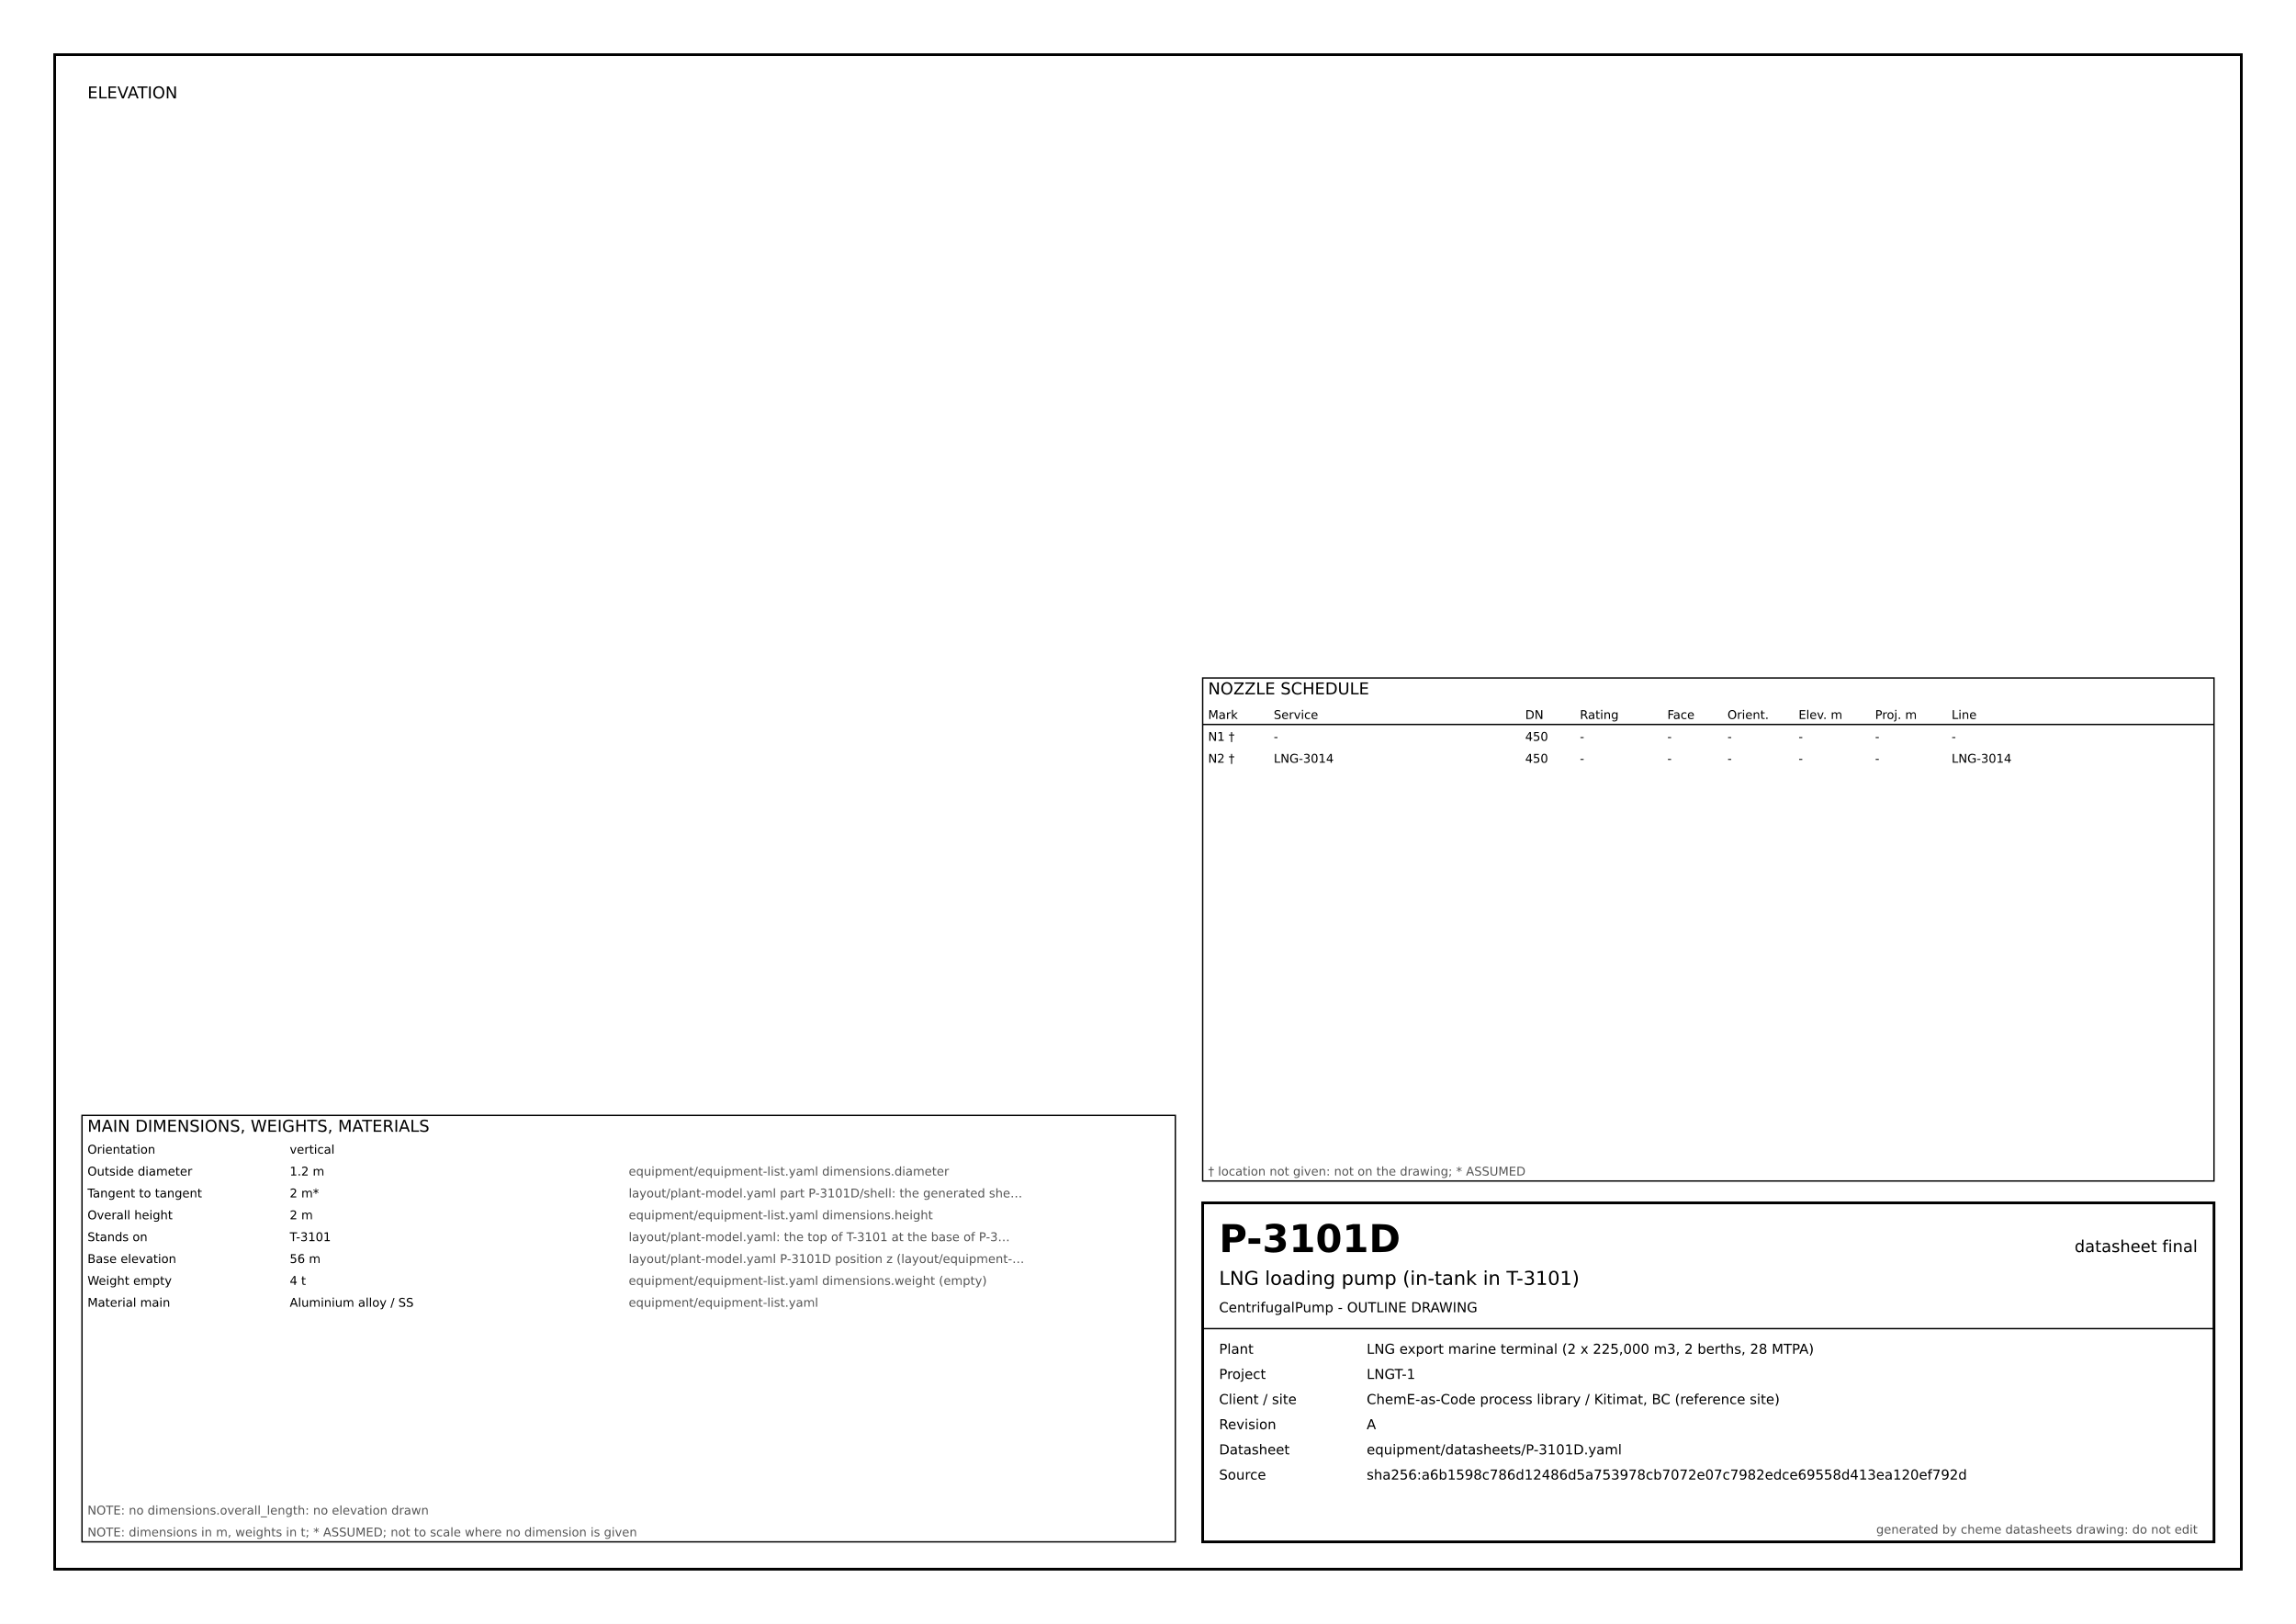
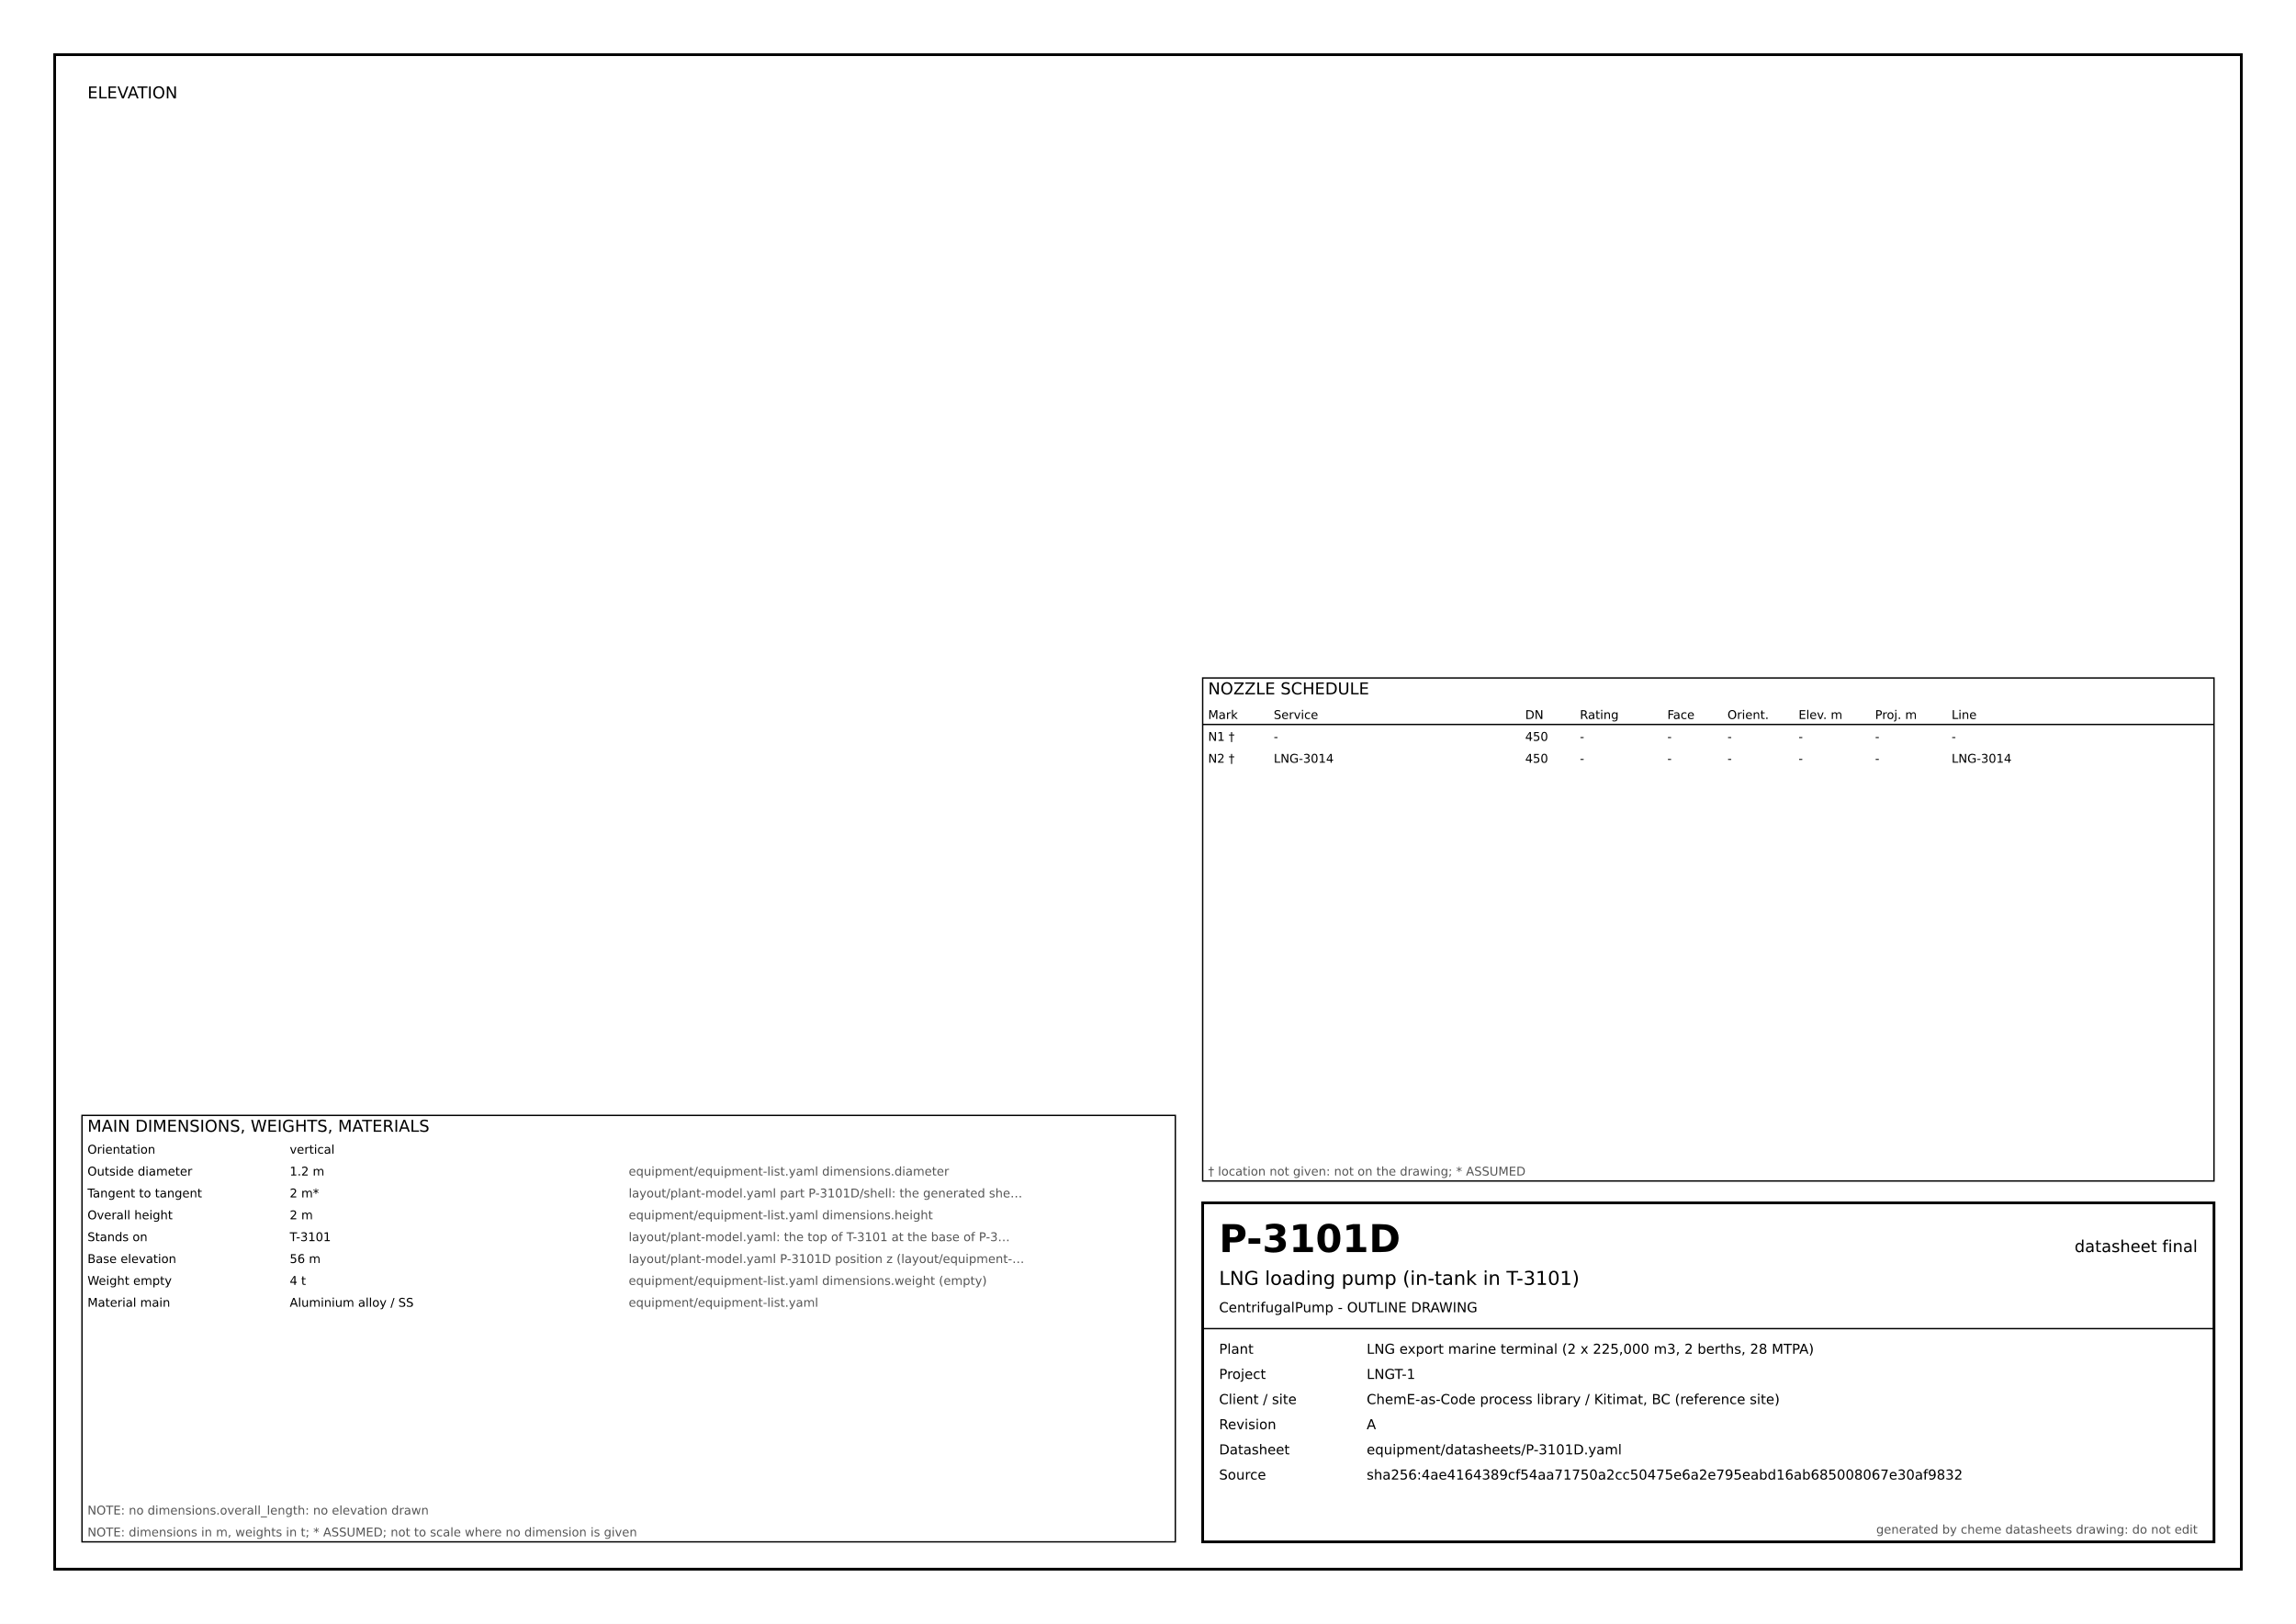
<svg xmlns="http://www.w3.org/2000/svg" width="420mm" height="297mm" viewBox="0 0 420 297">
  <style>
.frame{fill:none;stroke:#000;stroke-width:0.5}
.thin{fill:none;stroke:#000;stroke-width:0.25}
.outline{fill:#fff;stroke:#000;stroke-width:0.5}
.hidden{fill:none;stroke:#000;stroke-width:0.25;stroke-dasharray:1.5 1}
.centre{fill:none;stroke:#555;stroke-width:0.18;stroke-dasharray:4 1 1 1}
.tl{fill:none;stroke:#555;stroke-width:0.18;stroke-dasharray:2 1}
.dim{fill:none;stroke:#1f4e79;stroke-width:0.18}
.nozzle{fill:#fff;stroke:#b71c1c;stroke-width:0.35}
.section{fill:none;stroke:#2e7d32;stroke-width:0.25;stroke-dasharray:2 1}
text{font-family:'DejaVu Sans',Arial,Helvetica,sans-serif;fill:#000}
.t2{font-size:2.2px}.t25{font-size:2.5px}.t3{font-size:3px}.t35{font-size:3.5px}
.t5{font-size:5px;font-weight:bold}.t7{font-size:7px;font-weight:bold}
.dimt{font-size:2.3px;fill:#1f4e79}.nt{font-size:2.3px;fill:#b71c1c}
.note{font-size:2.2px;fill:#555}
.draft{font-size:40px;font-weight:bold;fill:#c62828;fill-opacity:0.12}
</style>
  <rect x="0" y="0" width="420" height="297" fill="#fff" />
  <rect x="10" y="10" width="400" height="277" class="frame" />
  <text x="16" y="18" class="t3" text-anchor="start">ELEVATION</text>
  <text x="221" y="127" class="t3" text-anchor="start">NOZZLE SCHEDULE</text>
  <text x="221" y="131.5" class="t2" text-anchor="start">Mark</text>
  <text x="233" y="131.5" class="t2" text-anchor="start">Service</text>
  <text x="279" y="131.5" class="t2" text-anchor="start">DN</text>
  <text x="289" y="131.5" class="t2" text-anchor="start">Rating</text>
  <text x="305" y="131.5" class="t2" text-anchor="start">Face</text>
  <text x="316" y="131.5" class="t2" text-anchor="start">Orient.</text>
  <text x="329" y="131.5" class="t2" text-anchor="start">Elev. m</text>
  <text x="343" y="131.5" class="t2" text-anchor="start">Proj. m</text>
  <text x="357" y="131.5" class="t2" text-anchor="start">Line</text>
  <line x1="220" y1="132.5" x2="405" y2="132.5" class="thin" />
  <text x="221" y="135.5" class="t2" text-anchor="start">N1 †</text>
  <text x="233" y="135.5" class="t2" text-anchor="start">-</text>
  <text x="279" y="135.5" class="t2" text-anchor="start">450</text>
  <text x="289" y="135.5" class="t2" text-anchor="start">-</text>
  <text x="305" y="135.5" class="t2" text-anchor="start">-</text>
  <text x="316" y="135.5" class="t2" text-anchor="start">-</text>
  <text x="329" y="135.5" class="t2" text-anchor="start">-</text>
  <text x="343" y="135.5" class="t2" text-anchor="start">-</text>
  <text x="357" y="135.5" class="t2" text-anchor="start">-</text>
  <text x="221" y="139.5" class="t2" text-anchor="start">N2 †</text>
  <text x="233" y="139.5" class="t2" text-anchor="start">LNG-3014</text>
  <text x="279" y="139.5" class="t2" text-anchor="start">450</text>
  <text x="289" y="139.5" class="t2" text-anchor="start">-</text>
  <text x="305" y="139.5" class="t2" text-anchor="start">-</text>
  <text x="316" y="139.5" class="t2" text-anchor="start">-</text>
  <text x="329" y="139.5" class="t2" text-anchor="start">-</text>
  <text x="343" y="139.5" class="t2" text-anchor="start">-</text>
  <text x="357" y="139.5" class="t2" text-anchor="start">LNG-3014</text>
  <text x="221" y="215" class="note" text-anchor="start">† location not given: not on the drawing; * ASSUMED</text>
  <rect x="220" y="124" width="185" height="92" class="thin" />
  <text x="16" y="207" class="t3" text-anchor="start">MAIN DIMENSIONS, WEIGHTS, MATERIALS</text>
  <text x="16" y="211" class="t2" text-anchor="start">Orientation</text>
  <text x="53" y="211" class="t2" text-anchor="start">vertical</text>
  <text x="115" y="211" class="note" text-anchor="start" />
  <text x="16" y="215" class="t2" text-anchor="start">Outside diameter</text>
  <text x="53" y="215" class="t2" text-anchor="start">1.2 m</text>
  <text x="115" y="215" class="note" text-anchor="start">equipment/equipment-list.yaml dimensions.diameter</text>
  <text x="16" y="219" class="t2" text-anchor="start">Tangent to tangent</text>
  <text x="53" y="219" class="t2" text-anchor="start">2 m*</text>
  <text x="115" y="219" class="note" text-anchor="start">layout/plant-model.yaml part P-3101D/shell: the generated she…</text>
  <text x="16" y="223" class="t2" text-anchor="start">Overall height</text>
  <text x="53" y="223" class="t2" text-anchor="start">2 m</text>
  <text x="115" y="223" class="note" text-anchor="start">equipment/equipment-list.yaml dimensions.height</text>
  <text x="16" y="227" class="t2" text-anchor="start">Stands on</text>
  <text x="53" y="227" class="t2" text-anchor="start">T-3101</text>
  <text x="115" y="227" class="note" text-anchor="start">layout/plant-model.yaml: the top of T-3101 at the base of P-3…</text>
  <text x="16" y="231" class="t2" text-anchor="start">Base elevation</text>
  <text x="53" y="231" class="t2" text-anchor="start">56 m</text>
  <text x="115" y="231" class="note" text-anchor="start">layout/plant-model.yaml P-3101D position z (layout/equipment-…</text>
  <text x="16" y="235" class="t2" text-anchor="start">Weight empty</text>
  <text x="53" y="235" class="t2" text-anchor="start">4 t</text>
  <text x="115" y="235" class="note" text-anchor="start">equipment/equipment-list.yaml dimensions.weight (empty)</text>
  <text x="16" y="239" class="t2" text-anchor="start">Material main</text>
  <text x="53" y="239" class="t2" text-anchor="start">Aluminium alloy / SS</text>
  <text x="115" y="239" class="note" text-anchor="start">equipment/equipment-list.yaml</text>
  <text x="16" y="277" class="note" text-anchor="start">NOTE: no dimensions.overall_length: no elevation drawn</text>
  <text x="16" y="281" class="note" text-anchor="start">NOTE: dimensions in m, weights in t; * ASSUMED; not to scale where no dimension is given</text>
  <rect x="15" y="204" width="200" height="78" class="thin" />
  <rect x="220" y="220" width="185" height="62" class="frame" />
  <text x="223" y="229" class="t7" text-anchor="start">P-3101D</text>
  <text x="223" y="235" class="t35" text-anchor="start">LNG loading pump (in-tank in T-3101)</text>
  <text x="223" y="240" class="t25" text-anchor="start">CentrifugalPump - OUTLINE DRAWING</text>
  <line x1="220" y1="243" x2="405" y2="243" class="thin" />
  <text x="223" y="247.6" class="t25" text-anchor="start">Plant</text>
  <text x="250" y="247.6" class="t25" text-anchor="start">LNG export marine terminal (2 x 225,000 m3, 2 berths, 28 MTPA)</text>
  <text x="223" y="252.2" class="t25" text-anchor="start">Project</text>
  <text x="250" y="252.2" class="t25" text-anchor="start">LNGT-1</text>
  <text x="223" y="256.8" class="t25" text-anchor="start">Client / site</text>
  <text x="250" y="256.8" class="t25" text-anchor="start">ChemE-as-Code process library / Kitimat, BC (reference site)</text>
  <text x="223" y="261.4" class="t25" text-anchor="start">Revision</text>
  <text x="250" y="261.4" class="t25" text-anchor="start">A</text>
  <text x="223" y="266" class="t25" text-anchor="start">Datasheet</text>
  <text x="250" y="266" class="t25" text-anchor="start">equipment/datasheets/P-3101D.yaml</text>
  <text x="223" y="270.6" class="t25" text-anchor="start">Source</text>
-   <text x="250" y="270.6" class="t25" text-anchor="start">sha256:a6b1598c786d12486d5a753978cb7072e07c7982edce69558d413ea120ef792d</text>
+   <text x="250" y="270.6" class="t25" text-anchor="start">sha256:4ae4164389cf54aa71750a2cc50475e6a2e795eabd16ab685008067e30af9832</text>
  <text x="402" y="229" class="t3" text-anchor="end">datasheet final</text>
  <text x="402" y="280.5" class="note" text-anchor="end">generated by cheme datasheets drawing: do not edit</text>
</svg>
